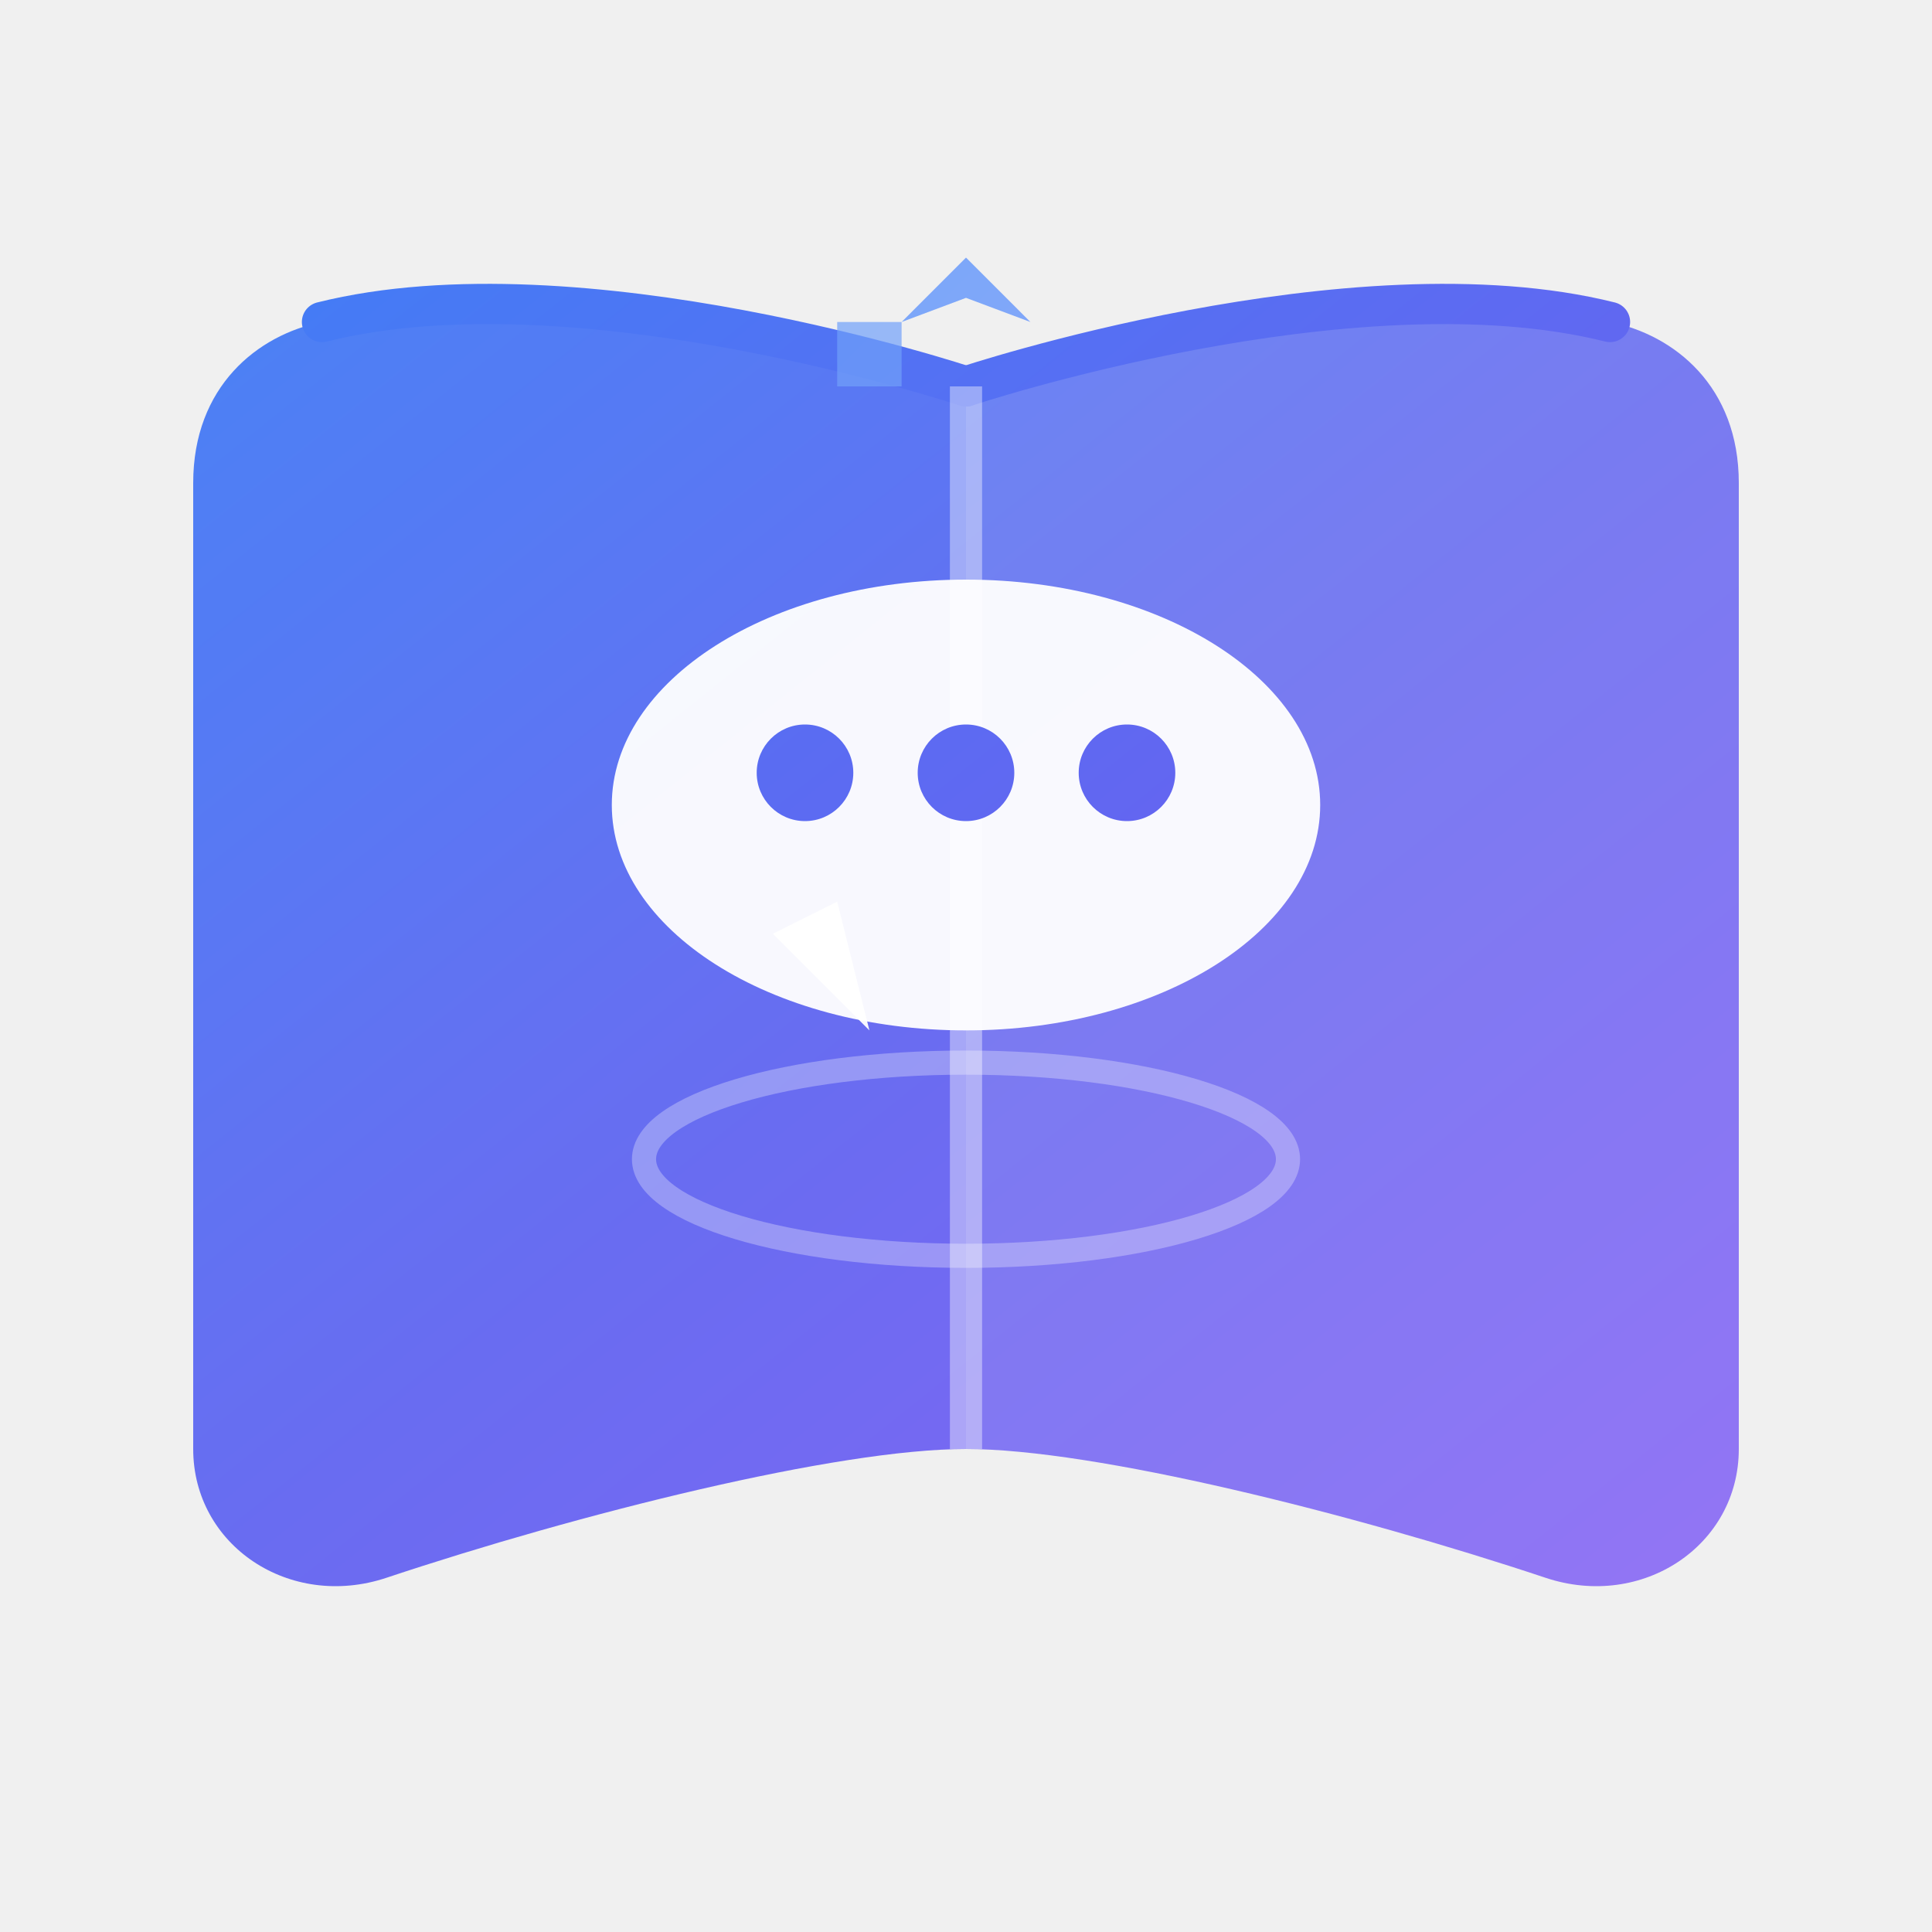
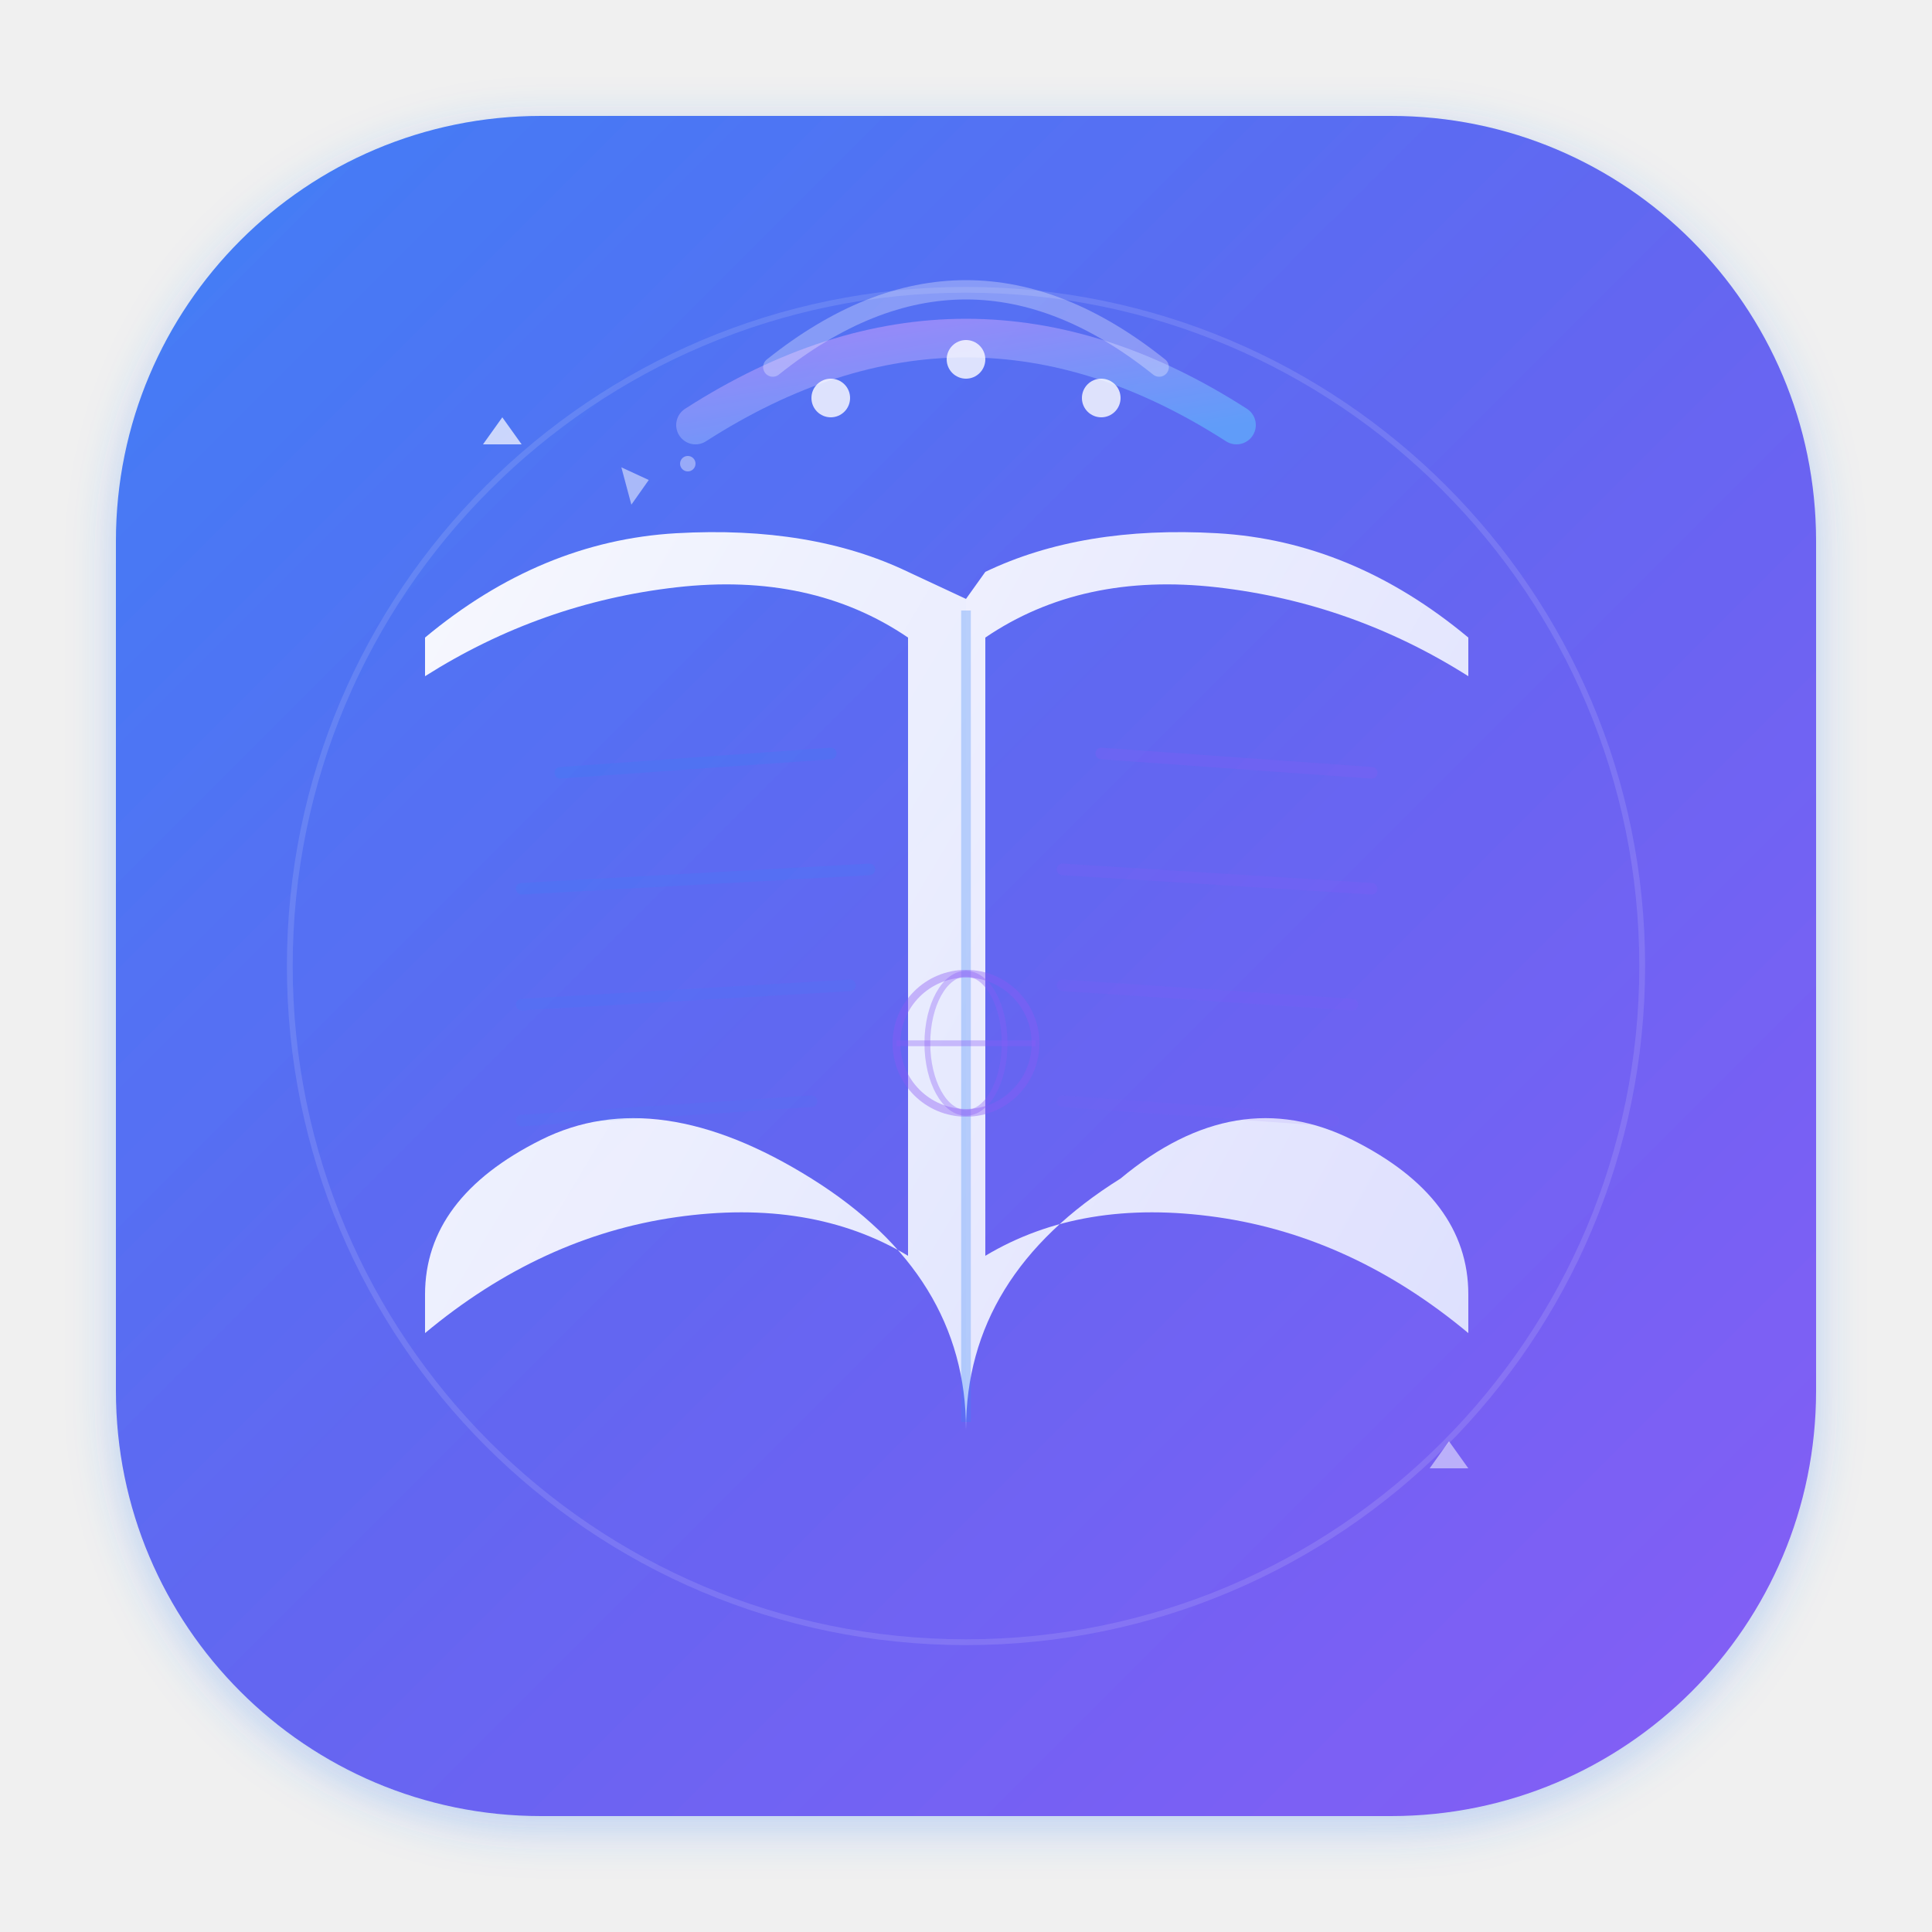
- <svg xmlns="http://www.w3.org/2000/svg" viewBox="0 0 120 120" fill="none">
+ <svg xmlns="http://www.w3.org/2000/svg" viewBox="0 0 500 500" fill="none">
  <defs>
-     <linearGradient id="lg-g" x1="12" y1="0" x2="108" y2="120" gradientUnits="userSpaceOnUse">
+     <linearGradient id="bgGrad" x1="0" y1="0" x2="500" y2="500" gradientUnits="userSpaceOnUse">
      <stop offset="0%" stop-color="#3b82f6" />
      <stop offset="50%" stop-color="#6366f1" />
      <stop offset="100%" stop-color="#8b5cf6" />
    </linearGradient>
-     <linearGradient id="lg-light" x1="20" y1="20" x2="100" y2="100" gradientUnits="userSpaceOnUse">
-       <stop offset="0%" stop-color="#60a5fa" />
-       <stop offset="100%" stop-color="#a78bfa" />
+     <linearGradient id="pageGrad" x1="0" y1="0" x2="1" y2="1" gradientUnits="objectBoundingBox">
+       <stop offset="0%" stop-color="#ffffff" stop-opacity="1" />
+       <stop offset="100%" stop-color="#e8ecff" stop-opacity="1" />
    </linearGradient>
+     <linearGradient id="speechGrad" x1="0" y1="0" x2="1" y2="1" gradientUnits="objectBoundingBox">
+       <stop offset="0%" stop-color="#a78bfa" stop-opacity="1" />
+       <stop offset="100%" stop-color="#60a5fa" stop-opacity="1" />
+     </linearGradient>
+     <filter id="shadow" x="-10%" y="-10%" width="120%" height="120%">
+       <feDropShadow dx="0" dy="3" stdDeviation="6" flood-color="#3b82f6" flood-opacity="0.3" />
+     </filter>
  </defs>
-   <path d="M60 24 C60 24 36 16 20 20 C16 20.8 12 24 12 30 L12 90 C12 96 18 100 24 98 C36 94 52 90 60 90" fill="url(#lg-g)" opacity="0.95" />
-   <path d="M60 24 C60 24 36 16 20 20" fill="none" stroke="url(#lg-g)" stroke-width="2.5" stroke-linecap="round" />
-   <path d="M60 24 C60 24 84 16 100 20 C104 20.8 108 24 108 30 L108 90 C108 96 102 100 96 98 C84 94 68 90 60 90" fill="url(#lg-g)" opacity="0.85" />
-   <path d="M60 24 C60 24 84 16 100 20" fill="none" stroke="url(#lg-g)" stroke-width="2.5" stroke-linecap="round" />
-   <line x1="60" y1="24" x2="60" y2="90" stroke="white" stroke-width="2" opacity="0.4" />
-   <ellipse cx="60" cy="50" rx="22" ry="14" fill="white" opacity="0.95" />
-   <path d="M48 58 L54 64 L52 56 Z" fill="white" opacity="0.95" />
-   <circle cx="50" cy="48" r="3" fill="url(#lg-g)" />
-   <circle cx="60" cy="48" r="3" fill="url(#lg-g)" />
-   <circle cx="70" cy="48" r="3" fill="url(#lg-g)" />
-   <path d="M56 20 L60 16 L64 20 L60 18.5 Z" fill="url(#lg-light)" opacity="0.9" />
-   <path d="M52 20 L56 20 L56 24 L52 24 Z" fill="url(#lg-light)" opacity="0.7" />
-   <ellipse cx="60" cy="72" rx="20" ry="6" fill="none" stroke="white" stroke-width="1.5" opacity="0.3" />
+   <rect x="30" y="30" width="440" height="440" rx="110" fill="url(#bgGrad)" filter="url(#shadow)" />
+   <circle cx="250" cy="250" r="175" stroke="rgba(255,255,255,0.12)" stroke-width="1.5" fill="none" />
+   <path d="M250 155 Q250 155 250 155 L250 370 Q250 330 210 305 Q170 280 140 295 Q110 310 110 335 L110 345 Q140 320 175 315 Q210 310 235 325 L235 165 Q210 148 175 152 Q140 156 110 175 L110 165 Q140 140 175 138 Q210 136 235 148" fill="url(#pageGrad)" opacity="0.95" />
+   <path d="M250 155 Q250 155 250 155 L250 370 Q250 330 290 305 Q320 280 350 295 Q380 310 380 335 L380 345 Q350 320 315 315 Q280 310 255 325 L255 165 Q280 148 315 152 Q350 156 380 175 L380 165 Q350 140 315 138 Q280 136 255 148" fill="url(#pageGrad)" opacity="0.9" />
+   <line x1="250" y1="158" x2="250" y2="368" stroke="rgba(59,130,246,0.3)" stroke-width="2.5" />
+   <line x1="145" y1="200" x2="215" y2="195" stroke="rgba(59,130,246,0.25)" stroke-width="3" stroke-linecap="round" />
+   <line x1="135" y1="230" x2="225" y2="225" stroke="rgba(59,130,246,0.2)" stroke-width="3" stroke-linecap="round" />
+   <line x1="135" y1="260" x2="220" y2="255" stroke="rgba(59,130,246,0.15)" stroke-width="3" stroke-linecap="round" />
+   <line x1="135" y1="290" x2="210" y2="285" stroke="rgba(59,130,246,0.1)" stroke-width="3" stroke-linecap="round" />
+   <line x1="285" y1="195" x2="355" y2="200" stroke="rgba(139,92,246,0.25)" stroke-width="3" stroke-linecap="round" />
+   <line x1="275" y1="225" x2="355" y2="230" stroke="rgba(139,92,246,0.2)" stroke-width="3" stroke-linecap="round" />
+   <line x1="275" y1="255" x2="350" y2="260" stroke="rgba(139,92,246,0.15)" stroke-width="3" stroke-linecap="round" />
+   <line x1="275" y1="285" x2="345" y2="290" stroke="rgba(139,92,246,0.1)" stroke-width="3" stroke-linecap="round" />
+   <path d="M180 110 Q250 65 320 110" stroke="url(#speechGrad)" stroke-width="10" stroke-linecap="round" fill="none" opacity="0.85" />
+   <path d="M200 95 Q250 55 300 95" stroke="rgba(255,255,255,0.3)" stroke-width="5" stroke-linecap="round" fill="none" />
+   <circle cx="215" cy="103" r="5" fill="white" opacity="0.8" />
+   <circle cx="250" cy="93" r="5" fill="white" opacity="0.8" />
+   <circle cx="285" cy="103" r="5" fill="white" opacity="0.8" />
+   <circle cx="250" cy="270" r="18" fill="none" stroke="rgba(139,92,246,0.4)" stroke-width="2" />
+   <ellipse cx="250" cy="270" rx="10" ry="18" fill="none" stroke="rgba(139,92,246,0.35)" stroke-width="1.5" />
+   <line x1="232" y1="270" x2="268" y2="270" stroke="rgba(139,92,246,0.35)" stroke-width="1.5" />
+   <path d="M125 115 L130 108 L135 115 L128 115 Z" fill="white" opacity="0.7" />
+   <path d="M370 380 L375 373 L380 380 L373 380 Z" fill="white" opacity="0.5" />
+   <path d="M168 125 L162 120 L162 130 Z" fill="white" opacity="0.5" transform="rotate(-15 165 125)" />
+   <circle cx="178" cy="120" r="2" fill="white" opacity="0.4" />
</svg>
